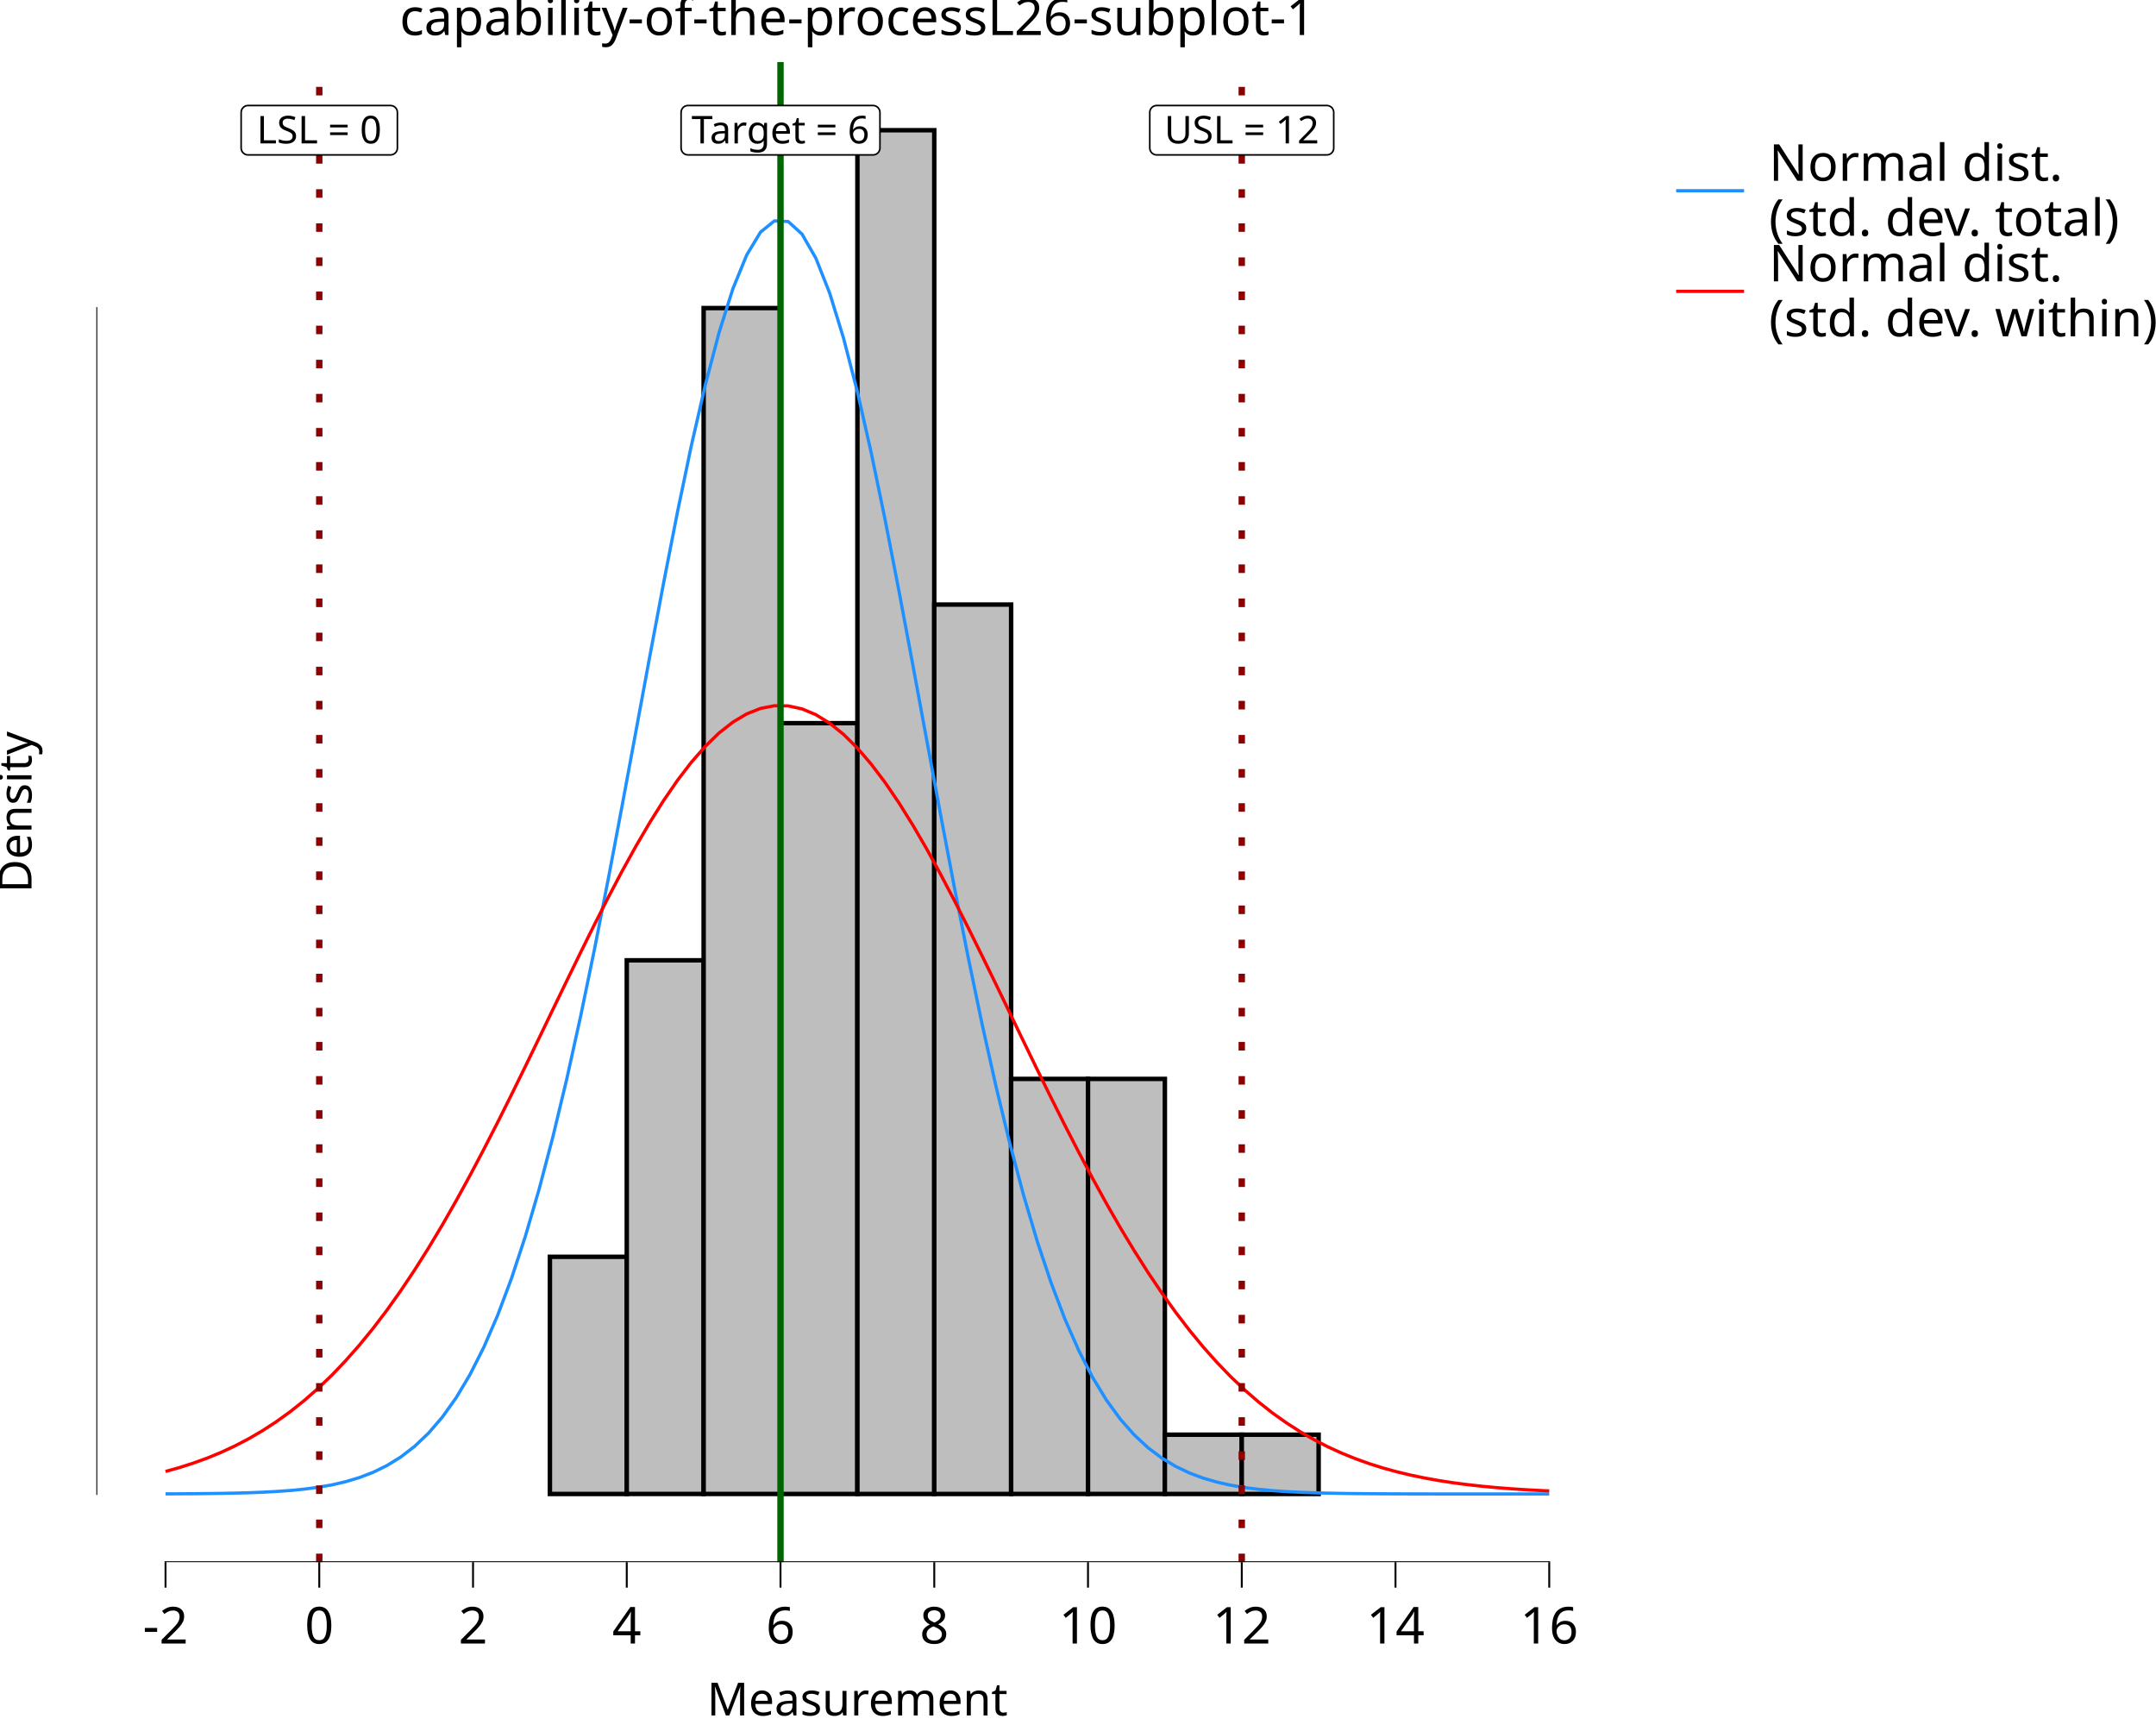
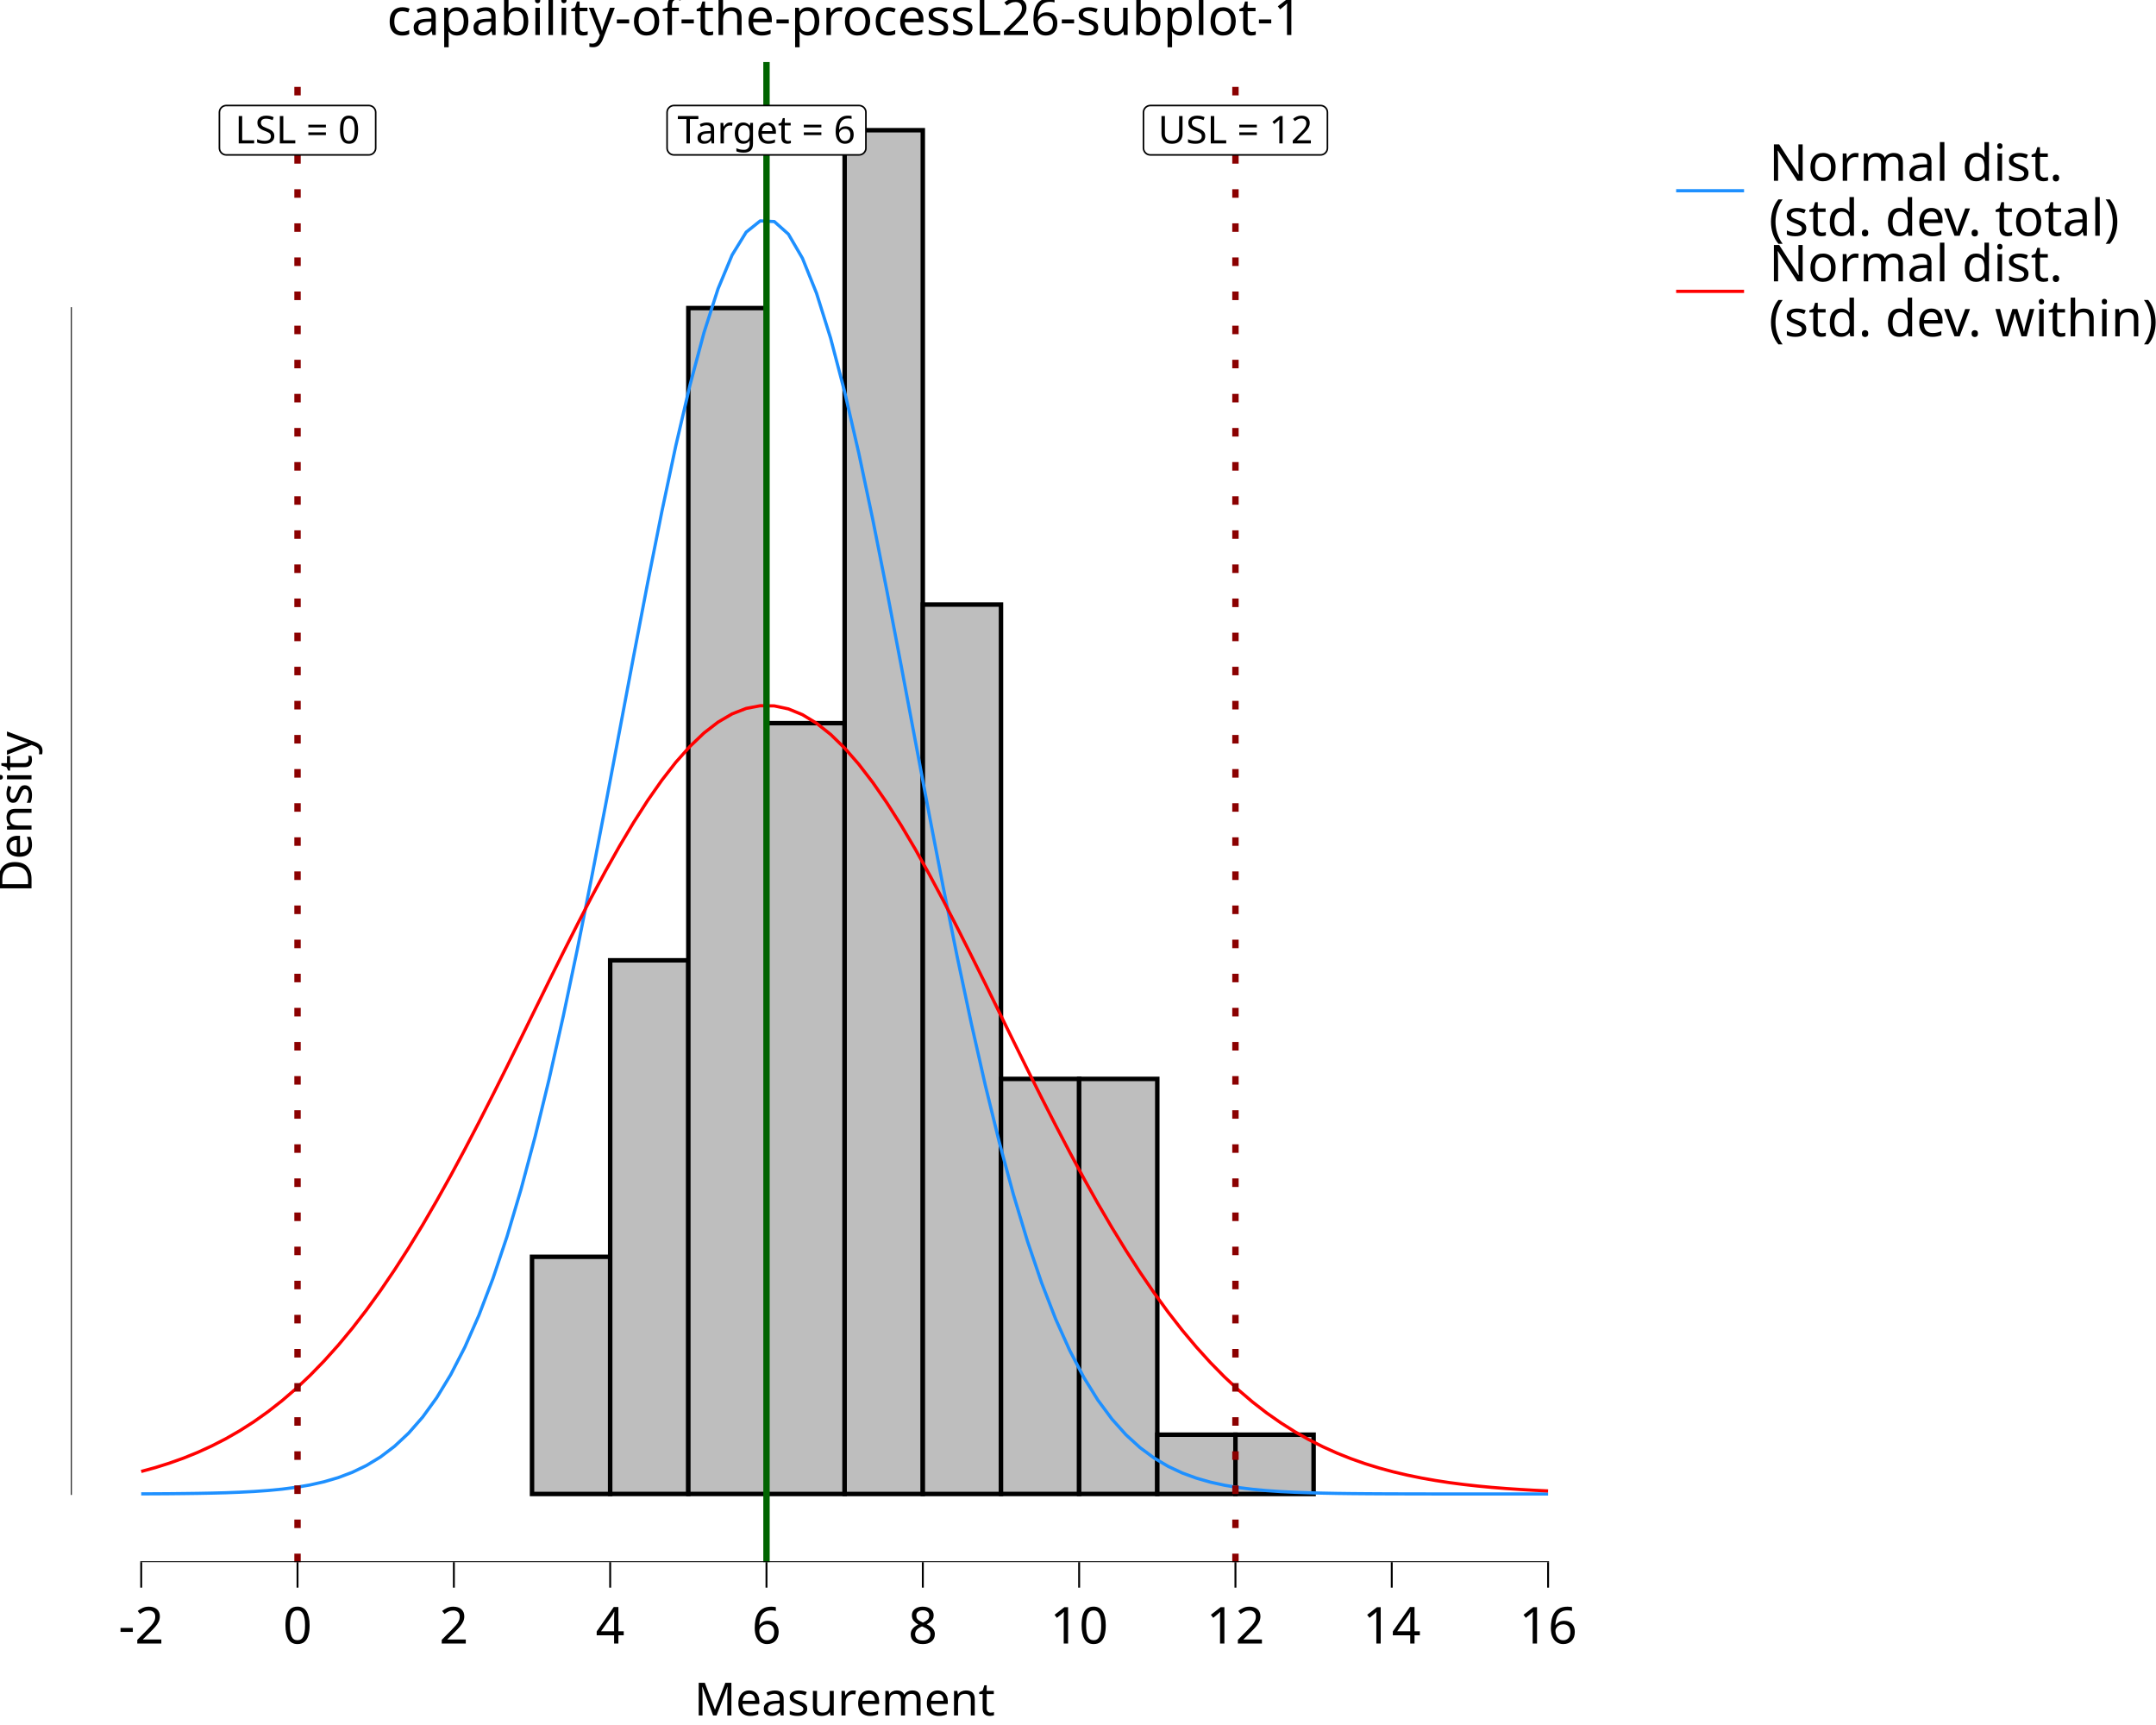
<svg xmlns="http://www.w3.org/2000/svg" class="svglite" data-engine-version="2.0" width="720.00pt" height="576.00pt" viewBox="0 0 720.00 576.00">
  <defs>
    <style type="text/css">
    .svglite line, .svglite polyline, .svglite polygon, .svglite path, .svglite rect, .svglite circle {
      fill: none;
      stroke: #000000;
      stroke-linecap: round;
      stroke-linejoin: round;
      stroke-miterlimit: 10.00;
    }
  </style>
  </defs>
  <rect width="100%" height="100%" style="stroke: none; fill: #FFFFFF;" />
  <defs>
    <clipPath id="cpMC4wMHw3MjAuMDB8MC4wMHw1NzYuMDA=">
      <rect x="0.00" y="0.00" width="720.00" height="576.00" />
    </clipPath>
  </defs>
  <g clip-path="url(#cpMC4wMHw3MjAuMDB8MC4wMHw1NzYuMDA=)">
    <rect x="0.00" y="0.00" width="720.00" height="576.00" style="stroke-width: 10.67; stroke: none;" />
  </g>
  <defs>
-     <clipPath id="cpMzIuMTd8NTQwLjQ4fDIwLjcxfDUyMS42Mw==">
-       <rect x="32.17" y="20.71" width="508.31" height="500.92" />
+     <clipPath id="cpMjMuNjd8NTQwLjQ4fDIwLjcxfDUyMS42Mw==">
+       <rect x="23.67" y="20.71" width="516.81" height="500.92" />
    </clipPath>
  </defs>
-   <g clip-path="url(#cpMzIuMTd8NTQwLjQ4fDIwLjcxfDUyMS42Mw==)">
-     <rect x="32.17" y="20.71" width="508.31" height="500.92" style="stroke-width: 10.67; stroke: none;" />
-     <rect x="55.28" y="498.86" width="25.67" height="0.00" style="stroke-width: 1.49; stroke-linecap: butt; stroke-linejoin: miter; fill: #BEBEBE;" />
-     <rect x="80.95" y="498.86" width="25.67" height="0.00" style="stroke-width: 1.49; stroke-linecap: butt; stroke-linejoin: miter; fill: #BEBEBE;" />
-     <rect x="106.62" y="498.86" width="25.67" height="0.00" style="stroke-width: 1.49; stroke-linecap: butt; stroke-linejoin: miter; fill: #BEBEBE;" />
-     <rect x="132.29" y="498.86" width="25.67" height="0.00" style="stroke-width: 1.49; stroke-linecap: butt; stroke-linejoin: miter; fill: #BEBEBE;" />
-     <rect x="157.97" y="498.86" width="25.67" height="0.00" style="stroke-width: 1.49; stroke-linecap: butt; stroke-linejoin: miter; fill: #BEBEBE;" />
-     <rect x="183.64" y="419.66" width="25.67" height="79.20" style="stroke-width: 1.49; stroke-linecap: butt; stroke-linejoin: miter; fill: #BEBEBE;" />
-     <rect x="209.31" y="320.66" width="25.67" height="178.19" style="stroke-width: 1.49; stroke-linecap: butt; stroke-linejoin: miter; fill: #BEBEBE;" />
-     <rect x="234.98" y="102.87" width="25.67" height="395.98" style="stroke-width: 1.49; stroke-linecap: butt; stroke-linejoin: miter; fill: #BEBEBE;" />
-     <rect x="260.65" y="241.47" width="25.67" height="257.39" style="stroke-width: 1.49; stroke-linecap: butt; stroke-linejoin: miter; fill: #BEBEBE;" />
-     <rect x="286.33" y="43.48" width="25.67" height="455.38" style="stroke-width: 1.49; stroke-linecap: butt; stroke-linejoin: miter; fill: #BEBEBE;" />
-     <rect x="312.00" y="201.87" width="25.67" height="296.99" style="stroke-width: 1.49; stroke-linecap: butt; stroke-linejoin: miter; fill: #BEBEBE;" />
-     <rect x="337.67" y="360.26" width="25.67" height="138.59" style="stroke-width: 1.49; stroke-linecap: butt; stroke-linejoin: miter; fill: #BEBEBE;" />
-     <rect x="363.34" y="360.26" width="25.67" height="138.59" style="stroke-width: 1.49; stroke-linecap: butt; stroke-linejoin: miter; fill: #BEBEBE;" />
-     <rect x="389.01" y="479.06" width="25.67" height="19.80" style="stroke-width: 1.49; stroke-linecap: butt; stroke-linejoin: miter; fill: #BEBEBE;" />
-     <rect x="414.69" y="479.06" width="25.67" height="19.80" style="stroke-width: 1.49; stroke-linecap: butt; stroke-linejoin: miter; fill: #BEBEBE;" />
-     <rect x="440.36" y="498.86" width="25.67" height="0.00" style="stroke-width: 1.49; stroke-linecap: butt; stroke-linejoin: miter; fill: #BEBEBE;" />
-     <rect x="466.03" y="498.86" width="25.67" height="0.00" style="stroke-width: 1.49; stroke-linecap: butt; stroke-linejoin: miter; fill: #BEBEBE;" />
-     <rect x="491.70" y="498.86" width="25.67" height="0.00" style="stroke-width: 1.49; stroke-linecap: butt; stroke-linejoin: miter; fill: #BEBEBE;" />
-     <polyline points="55.28,498.82 59.90,498.80 64.52,498.77 69.14,498.72 73.76,498.66 78.38,498.57 83.00,498.45 87.62,498.27 92.24,498.03 96.87,497.70 101.49,497.25 106.11,496.64 110.73,495.84 115.35,494.78 119.97,493.40 124.59,491.63 129.21,489.37 133.83,486.52 138.45,482.96 143.08,478.57 147.70,473.21 152.32,466.74 156.94,459.01 161.56,449.88 166.18,439.22 170.80,426.91 175.42,412.89 180.04,397.09 184.66,379.51 189.29,360.21 193.91,339.30 198.53,316.94 203.15,293.40 207.77,268.98 212.39,244.07 217.01,219.10 221.63,194.55 226.25,170.95 230.87,148.83 235.50,128.71 240.12,111.09 244.74,96.44 249.36,85.15 253.98,77.51 258.60,73.76 263.22,73.98 267.84,78.17 272.46,86.23 277.08,97.91 281.70,112.91 286.33,130.83 290.95,151.20 295.57,173.51 300.19,197.24 304.81,221.86 309.43,246.85 314.05,271.73 318.67,296.07 323.29,319.49 327.91,341.69 332.54,362.44 337.16,381.55 341.78,398.93 346.40,414.53 351.02,428.36 355.64,440.48 360.26,450.96 364.88,459.93 369.50,467.52 374.12,473.86 378.75,479.11 383.37,483.40 387.99,486.87 392.61,489.65 397.23,491.85 401.85,493.57 406.47,494.91 411.09,495.94 415.71,496.72 420.33,497.30 424.95,497.74 429.58,498.06 434.20,498.29 438.82,498.46 443.44,498.58 448.06,498.67 452.68,498.73 457.30,498.77 461.92,498.80 466.54,498.82 471.16,498.83 475.79,498.84 480.41,498.85 485.03,498.85 489.65,498.85 494.27,498.85 498.89,498.85 503.51,498.86 508.13,498.86 512.75,498.86 517.37,498.86 " style="stroke-width: 1.07; stroke: #1E90FF; stroke-linecap: butt;" />
-     <polyline points="55.28,491.34 59.90,490.05 64.52,488.57 69.14,486.90 73.76,485.00 78.38,482.85 83.00,480.45 87.62,477.75 92.24,474.75 96.87,471.42 101.49,467.74 106.11,463.70 110.73,459.27 115.35,454.44 119.97,449.21 124.59,443.56 129.21,437.49 133.83,430.99 138.45,424.08 143.08,416.76 147.70,409.05 152.32,400.96 156.94,392.53 161.56,383.79 166.18,374.78 170.80,365.54 175.42,356.13 180.04,346.61 184.66,337.03 189.29,327.47 193.91,318.00 198.53,308.69 203.15,299.62 207.77,290.86 212.39,282.51 217.01,274.62 221.63,267.28 226.25,260.56 230.87,254.53 235.50,249.25 240.12,244.76 244.74,241.13 249.36,238.38 253.98,236.55 258.60,235.66 263.22,235.71 267.84,236.71 272.46,238.64 277.08,241.49 281.70,245.22 286.33,249.79 290.95,255.17 295.57,261.28 300.19,268.07 304.81,275.47 309.43,283.41 314.05,291.82 318.67,300.61 323.29,309.71 327.91,319.05 332.54,328.53 337.16,338.10 341.78,347.67 346.40,357.19 351.02,366.58 355.64,375.79 360.26,384.78 364.88,393.48 369.50,401.88 374.12,409.92 378.75,417.59 383.37,424.87 387.99,431.74 392.61,438.18 397.23,444.21 401.85,449.81 406.47,455.00 411.09,459.78 415.71,464.16 420.33,468.17 424.95,471.81 429.58,475.10 434.20,478.07 438.82,480.73 443.44,483.11 448.06,485.22 452.68,487.09 457.30,488.75 461.92,490.20 466.54,491.47 471.16,492.57 475.79,493.53 480.41,494.36 485.03,495.08 489.65,495.69 494.27,496.21 498.89,496.66 503.51,497.03 508.13,497.35 512.75,497.62 517.37,497.84 " style="stroke-width: 1.07; stroke: #FF0000; stroke-linecap: butt;" />
-     <line x1="260.65" y1="521.63" x2="260.65" y2="20.71" style="stroke-width: 2.13; stroke: #006400; stroke-linecap: butt;" />
-     <line x1="106.62" y1="521.63" x2="106.62" y2="20.71" style="stroke-width: 2.13; stroke: #8B0000; stroke-dasharray: 2.85,8.54; stroke-linecap: butt;" />
-     <line x1="414.69" y1="521.63" x2="414.69" y2="20.71" style="stroke-width: 2.13; stroke: #8B0000; stroke-dasharray: 2.85,8.54; stroke-linecap: butt;" />
-     <polygon points="229.76,51.72 291.55,51.72 291.46,51.72 291.83,51.71 292.19,51.63 292.54,51.50 292.86,51.32 293.15,51.08 293.39,50.80 293.59,50.49 293.74,50.15 293.83,49.79 293.86,49.42 293.86,49.42 293.86,37.53 293.86,37.53 293.83,37.17 293.74,36.80 293.59,36.46 293.39,36.15 293.15,35.87 292.86,35.64 292.54,35.45 292.19,35.32 291.83,35.25 291.55,35.23 229.76,35.23 230.03,35.25 229.66,35.23 229.29,35.28 228.94,35.38 228.60,35.54 228.30,35.75 228.03,36.01 227.81,36.30 227.64,36.63 227.52,36.98 227.46,37.35 227.45,37.53 227.45,49.42 227.46,49.23 227.46,49.60 227.52,49.97 227.64,50.32 227.81,50.65 228.03,50.95 228.30,51.20 228.60,51.42 228.94,51.57 229.29,51.68 229.66,51.72 " style="stroke-width: 0.53; fill: #FFFFFF;" />
-     <text x="260.65" y="47.88" text-anchor="middle" style="font-size: 12.80px; font-family: sans;" textLength="58.72px" lengthAdjust="spacingAndGlyphs">Target = 6</text>
-     <polygon points="82.83,51.72 130.41,51.72 130.32,51.72 130.69,51.71 131.05,51.63 131.40,51.50 131.72,51.32 132.01,51.08 132.25,50.80 132.45,50.49 132.60,50.15 132.68,49.79 132.71,49.42 132.71,49.42 132.71,37.53 132.71,37.53 132.68,37.17 132.60,36.80 132.45,36.46 132.25,36.15 132.01,35.87 131.72,35.64 131.40,35.45 131.05,35.32 130.69,35.25 130.41,35.23 82.83,35.23 83.11,35.25 82.74,35.23 82.37,35.28 82.02,35.38 81.68,35.54 81.38,35.75 81.11,36.01 80.89,36.30 80.71,36.63 80.60,36.98 80.54,37.35 80.53,37.53 80.53,49.42 80.54,49.23 80.54,49.60 80.60,49.97 80.71,50.32 80.89,50.65 81.11,50.95 81.38,51.20 81.68,51.42 82.02,51.57 82.37,51.68 82.74,51.72 " style="stroke-width: 0.53; fill: #FFFFFF;" />
-     <text x="106.62" y="47.88" text-anchor="middle" style="font-size: 12.80px; font-family: sans;" textLength="44.50px" lengthAdjust="spacingAndGlyphs">LSL = 0</text>
-     <polygon points="386.27,51.72 443.10,51.72 443.01,51.72 443.38,51.71 443.74,51.63 444.09,51.50 444.41,51.32 444.70,51.08 444.94,50.80 445.14,50.49 445.28,50.15 445.37,49.79 445.40,49.42 445.40,49.42 445.40,37.53 445.40,37.53 445.37,37.17 445.28,36.80 445.14,36.46 444.94,36.15 444.70,35.87 444.41,35.64 444.09,35.45 443.74,35.32 443.38,35.25 443.10,35.23 386.27,35.23 386.55,35.25 386.18,35.23 385.81,35.28 385.46,35.38 385.12,35.54 384.82,35.75 384.55,36.01 384.33,36.30 384.15,36.63 384.04,36.98 383.98,37.35 383.97,37.53 383.97,49.42 383.98,49.23 383.98,49.60 384.04,49.97 384.15,50.32 384.33,50.65 384.55,50.95 384.82,51.20 385.12,51.42 385.46,51.57 385.81,51.68 386.18,51.72 " style="stroke-width: 0.53; fill: #FFFFFF;" />
-     <text x="414.69" y="47.88" text-anchor="middle" style="font-size: 12.80px; font-family: sans;" textLength="53.75px" lengthAdjust="spacingAndGlyphs">USL = 12</text>
-     <line x1="54.96" y1="521.63" x2="517.69" y2="521.63" style="stroke-width: 0.64; stroke-linecap: butt;" />
-     <line x1="32.17" y1="499.18" x2="32.17" y2="102.56" style="stroke-width: 0.64; stroke-linecap: butt;" />
-     <rect x="32.17" y="20.71" width="508.31" height="500.92" style="stroke-width: 0.00; stroke: none;" />
+   <g clip-path="url(#cpMjMuNjd8NTQwLjQ4fDIwLjcxfDUyMS42Mw==)">
+     <rect x="23.67" y="20.71" width="516.81" height="500.92" style="stroke-width: 10.67; stroke: none;" />
+     <rect x="47.16" y="498.86" width="26.10" height="0.00" style="stroke-width: 1.49; stroke-linecap: butt; stroke-linejoin: miter; fill: #BEBEBE;" />
+     <rect x="73.26" y="498.86" width="26.10" height="0.00" style="stroke-width: 1.49; stroke-linecap: butt; stroke-linejoin: miter; fill: #BEBEBE;" />
+     <rect x="99.36" y="498.86" width="26.10" height="0.00" style="stroke-width: 1.49; stroke-linecap: butt; stroke-linejoin: miter; fill: #BEBEBE;" />
+     <rect x="125.46" y="498.86" width="26.10" height="0.00" style="stroke-width: 1.49; stroke-linecap: butt; stroke-linejoin: miter; fill: #BEBEBE;" />
+     <rect x="151.57" y="498.86" width="26.10" height="0.00" style="stroke-width: 1.49; stroke-linecap: butt; stroke-linejoin: miter; fill: #BEBEBE;" />
+     <rect x="177.67" y="419.66" width="26.10" height="79.20" style="stroke-width: 1.49; stroke-linecap: butt; stroke-linejoin: miter; fill: #BEBEBE;" />
+     <rect x="203.77" y="320.66" width="26.10" height="178.19" style="stroke-width: 1.49; stroke-linecap: butt; stroke-linejoin: miter; fill: #BEBEBE;" />
+     <rect x="229.87" y="102.87" width="26.10" height="395.98" style="stroke-width: 1.49; stroke-linecap: butt; stroke-linejoin: miter; fill: #BEBEBE;" />
+     <rect x="255.97" y="241.47" width="26.10" height="257.39" style="stroke-width: 1.49; stroke-linecap: butt; stroke-linejoin: miter; fill: #BEBEBE;" />
+     <rect x="282.07" y="43.48" width="26.10" height="455.38" style="stroke-width: 1.49; stroke-linecap: butt; stroke-linejoin: miter; fill: #BEBEBE;" />
+     <rect x="308.18" y="201.87" width="26.10" height="296.99" style="stroke-width: 1.49; stroke-linecap: butt; stroke-linejoin: miter; fill: #BEBEBE;" />
+     <rect x="334.28" y="360.26" width="26.10" height="138.59" style="stroke-width: 1.49; stroke-linecap: butt; stroke-linejoin: miter; fill: #BEBEBE;" />
+     <rect x="360.38" y="360.26" width="26.10" height="138.59" style="stroke-width: 1.49; stroke-linecap: butt; stroke-linejoin: miter; fill: #BEBEBE;" />
+     <rect x="386.48" y="479.06" width="26.10" height="19.80" style="stroke-width: 1.49; stroke-linecap: butt; stroke-linejoin: miter; fill: #BEBEBE;" />
+     <rect x="412.58" y="479.06" width="26.10" height="19.80" style="stroke-width: 1.49; stroke-linecap: butt; stroke-linejoin: miter; fill: #BEBEBE;" />
+     <rect x="438.68" y="498.86" width="26.10" height="0.00" style="stroke-width: 1.49; stroke-linecap: butt; stroke-linejoin: miter; fill: #BEBEBE;" />
+     <rect x="464.78" y="498.86" width="26.10" height="0.00" style="stroke-width: 1.49; stroke-linecap: butt; stroke-linejoin: miter; fill: #BEBEBE;" />
+     <rect x="490.89" y="498.86" width="26.10" height="0.00" style="stroke-width: 1.49; stroke-linecap: butt; stroke-linejoin: miter; fill: #BEBEBE;" />
+     <polyline points="47.16,498.82 51.86,498.80 56.56,498.77 61.25,498.72 65.95,498.66 70.65,498.57 75.35,498.45 80.05,498.27 84.75,498.03 89.44,497.70 94.14,497.25 98.84,496.64 103.54,495.84 108.24,494.78 112.94,493.40 117.63,491.63 122.33,489.37 127.03,486.52 131.73,482.96 136.43,478.57 141.13,473.21 145.82,466.74 150.52,459.01 155.22,449.88 159.92,439.22 164.62,426.91 169.32,412.89 174.01,397.09 178.71,379.51 183.41,360.21 188.11,339.30 192.81,316.94 197.50,293.40 202.20,268.98 206.90,244.07 211.60,219.10 216.30,194.55 221.00,170.95 225.69,148.83 230.39,128.71 235.09,111.09 239.79,96.44 244.49,85.15 249.19,77.51 253.88,73.76 258.58,73.98 263.28,78.17 267.98,86.23 272.68,97.91 277.38,112.91 282.07,130.83 286.77,151.20 291.47,173.51 296.17,197.24 300.87,221.86 305.57,246.85 310.26,271.73 314.96,296.07 319.66,319.49 324.36,341.69 329.06,362.44 333.75,381.55 338.45,398.93 343.15,414.53 347.85,428.36 352.55,440.48 357.25,450.96 361.94,459.93 366.64,467.52 371.34,473.86 376.04,479.11 380.74,483.40 385.44,486.87 390.13,489.65 394.83,491.85 399.53,493.57 404.23,494.91 408.93,495.94 413.63,496.72 418.32,497.30 423.02,497.74 427.72,498.06 432.42,498.29 437.12,498.46 441.82,498.58 446.51,498.67 451.21,498.73 455.91,498.77 460.61,498.80 465.31,498.82 470.01,498.83 474.70,498.84 479.40,498.85 484.10,498.85 488.80,498.85 493.50,498.85 498.19,498.85 502.89,498.86 507.59,498.86 512.29,498.86 516.99,498.86 " style="stroke-width: 1.07; stroke: #1E90FF; stroke-linecap: butt;" />
+     <polyline points="47.16,491.34 51.86,490.05 56.56,488.57 61.25,486.90 65.95,485.00 70.65,482.85 75.35,480.45 80.05,477.75 84.75,474.75 89.44,471.42 94.14,467.74 98.84,463.70 103.54,459.27 108.24,454.44 112.94,449.21 117.63,443.56 122.33,437.49 127.03,430.99 131.73,424.08 136.43,416.76 141.13,409.05 145.82,400.96 150.52,392.53 155.22,383.79 159.92,374.78 164.62,365.54 169.32,356.13 174.01,346.61 178.71,337.03 183.41,327.47 188.11,318.00 192.81,308.69 197.50,299.62 202.20,290.86 206.90,282.51 211.60,274.62 216.30,267.28 221.00,260.56 225.69,254.53 230.39,249.25 235.09,244.76 239.79,241.13 244.49,238.38 249.19,236.55 253.88,235.66 258.58,235.71 263.28,236.71 267.98,238.64 272.68,241.49 277.38,245.22 282.07,249.79 286.77,255.17 291.47,261.28 296.17,268.07 300.87,275.47 305.57,283.41 310.26,291.82 314.96,300.61 319.66,309.71 324.36,319.05 329.06,328.53 333.75,338.10 338.45,347.67 343.15,357.19 347.85,366.58 352.55,375.79 357.25,384.78 361.94,393.48 366.64,401.88 371.34,409.92 376.04,417.59 380.74,424.87 385.44,431.74 390.13,438.18 394.83,444.21 399.53,449.81 404.23,455.00 408.93,459.78 413.63,464.16 418.32,468.17 423.02,471.81 427.72,475.10 432.42,478.07 437.12,480.73 441.82,483.11 446.51,485.22 451.21,487.09 455.91,488.75 460.61,490.20 465.31,491.47 470.01,492.57 474.70,493.53 479.40,494.36 484.10,495.08 488.80,495.69 493.50,496.21 498.19,496.66 502.89,497.03 507.59,497.35 512.29,497.62 516.99,497.84 " style="stroke-width: 1.07; stroke: #FF0000; stroke-linecap: butt;" />
+     <line x1="255.97" y1="521.63" x2="255.97" y2="20.71" style="stroke-width: 2.13; stroke: #006400; stroke-linecap: butt;" />
+     <line x1="99.36" y1="521.63" x2="99.36" y2="20.71" style="stroke-width: 2.13; stroke: #8B0000; stroke-dasharray: 2.85,8.54; stroke-linecap: butt;" />
+     <line x1="412.58" y1="521.63" x2="412.58" y2="20.71" style="stroke-width: 2.13; stroke: #8B0000; stroke-dasharray: 2.85,8.54; stroke-linecap: butt;" />
+     <polygon points="225.07,51.72 286.87,51.72 286.78,51.72 287.15,51.71 287.51,51.63 287.86,51.50 288.18,51.32 288.47,51.08 288.71,50.80 288.91,50.49 289.06,50.15 289.15,49.79 289.17,49.42 289.17,49.42 289.17,37.53 289.17,37.53 289.15,37.17 289.06,36.80 288.91,36.46 288.71,36.15 288.47,35.87 288.18,35.64 287.86,35.45 287.51,35.32 287.15,35.25 286.87,35.23 225.07,35.23 225.35,35.25 224.98,35.23 224.61,35.28 224.26,35.38 223.92,35.54 223.62,35.75 223.35,36.01 223.13,36.30 222.95,36.63 222.84,36.98 222.78,37.35 222.77,37.53 222.77,49.42 222.78,49.23 222.78,49.60 222.84,49.97 222.95,50.32 223.13,50.65 223.35,50.95 223.62,51.20 223.92,51.42 224.26,51.57 224.61,51.68 224.98,51.72 " style="stroke-width: 0.53; fill: #FFFFFF;" />
+     <text x="255.97" y="47.88" text-anchor="middle" style="font-size: 12.80px; font-family: sans;" textLength="58.72px" lengthAdjust="spacingAndGlyphs">Target = 6</text>
+     <polygon points="75.57,51.72 123.15,51.72 123.06,51.72 123.43,51.71 123.79,51.63 124.14,51.50 124.46,51.32 124.75,51.08 124.99,50.80 125.19,50.49 125.34,50.15 125.43,49.79 125.46,49.42 125.46,49.42 125.46,37.53 125.46,37.53 125.43,37.17 125.34,36.80 125.19,36.46 124.99,36.15 124.75,35.87 124.46,35.64 124.14,35.45 123.79,35.32 123.43,35.25 123.15,35.23 75.57,35.23 75.85,35.25 75.48,35.23 75.11,35.28 74.76,35.38 74.42,35.54 74.12,35.75 73.85,36.01 73.63,36.30 73.45,36.63 73.34,36.98 73.28,37.35 73.27,37.53 73.27,49.42 73.28,49.23 73.28,49.60 73.34,49.97 73.45,50.32 73.63,50.65 73.85,50.95 74.12,51.20 74.42,51.42 74.76,51.57 75.11,51.68 75.48,51.72 " style="stroke-width: 0.53; fill: #FFFFFF;" />
+     <text x="99.36" y="47.88" text-anchor="middle" style="font-size: 12.80px; font-family: sans;" textLength="44.50px" lengthAdjust="spacingAndGlyphs">LSL = 0</text>
+     <polygon points="384.17,51.72 440.99,51.72 440.90,51.72 441.27,51.71 441.64,51.63 441.98,51.50 442.30,51.32 442.59,51.08 442.84,50.80 443.04,50.49 443.18,50.15 443.27,49.79 443.30,49.42 443.30,49.42 443.30,37.53 443.30,37.53 443.27,37.17 443.18,36.80 443.04,36.46 442.84,36.15 442.59,35.87 442.30,35.64 441.98,35.45 441.64,35.32 441.27,35.25 440.99,35.23 384.17,35.23 384.45,35.25 384.08,35.23 383.71,35.28 383.35,35.38 383.02,35.54 382.71,35.75 382.44,36.01 382.22,36.30 382.05,36.63 381.93,36.98 381.87,37.35 381.86,37.53 381.86,49.42 381.87,49.23 381.87,49.60 381.93,49.97 382.05,50.32 382.22,50.65 382.44,50.95 382.71,51.20 383.02,51.42 383.35,51.57 383.71,51.68 384.08,51.72 " style="stroke-width: 0.53; fill: #FFFFFF;" />
+     <text x="412.58" y="47.88" text-anchor="middle" style="font-size: 12.80px; font-family: sans;" textLength="53.75px" lengthAdjust="spacingAndGlyphs">USL = 12</text>
+     <line x1="46.84" y1="521.63" x2="517.31" y2="521.63" style="stroke-width: 0.64; stroke-linecap: butt;" />
+     <line x1="23.67" y1="499.18" x2="23.67" y2="102.56" style="stroke-width: 0.64; stroke-linecap: butt;" />
+     <rect x="23.67" y="20.71" width="516.81" height="500.92" style="stroke-width: 0.00; stroke: none;" />
  </g>
  <g clip-path="url(#cpMC4wMHw3MjAuMDB8MC4wMHw1NzYuMDA=)">
-     <polyline points="32.17,521.63 32.17,20.71 " style="stroke-width: 0.00; stroke: none; stroke-linecap: butt;" />
-     <polyline points="32.17,521.63 540.48,521.63 " style="stroke-width: 0.00; stroke: none; stroke-linecap: butt;" />
-     <polyline points="55.28,530.13 55.28,521.63 " style="stroke-width: 0.64; stroke-linecap: butt;" />
-     <polyline points="106.62,530.13 106.62,521.63 " style="stroke-width: 0.64; stroke-linecap: butt;" />
-     <polyline points="157.97,530.13 157.97,521.63 " style="stroke-width: 0.64; stroke-linecap: butt;" />
-     <polyline points="209.31,530.13 209.31,521.63 " style="stroke-width: 0.64; stroke-linecap: butt;" />
-     <polyline points="260.65,530.13 260.65,521.63 " style="stroke-width: 0.64; stroke-linecap: butt;" />
-     <polyline points="312.00,530.13 312.00,521.63 " style="stroke-width: 0.64; stroke-linecap: butt;" />
-     <polyline points="363.34,530.13 363.34,521.63 " style="stroke-width: 0.64; stroke-linecap: butt;" />
-     <polyline points="414.69,530.13 414.69,521.63 " style="stroke-width: 0.64; stroke-linecap: butt;" />
-     <polyline points="466.03,530.13 466.03,521.63 " style="stroke-width: 0.64; stroke-linecap: butt;" />
-     <polyline points="517.37,530.13 517.37,521.63 " style="stroke-width: 0.64; stroke-linecap: butt;" />
-     <text x="55.28" y="548.80" text-anchor="middle" style="font-size: 17.00px; font-family: sans;" textLength="15.12px" lengthAdjust="spacingAndGlyphs">-2</text>
-     <text x="106.62" y="548.80" text-anchor="middle" style="font-size: 17.00px; font-family: sans;" textLength="9.46px" lengthAdjust="spacingAndGlyphs">0</text>
-     <text x="157.97" y="548.80" text-anchor="middle" style="font-size: 17.00px; font-family: sans;" textLength="9.46px" lengthAdjust="spacingAndGlyphs">2</text>
-     <text x="209.31" y="548.80" text-anchor="middle" style="font-size: 17.00px; font-family: sans;" textLength="9.46px" lengthAdjust="spacingAndGlyphs">4</text>
-     <text x="260.65" y="548.80" text-anchor="middle" style="font-size: 17.00px; font-family: sans;" textLength="9.46px" lengthAdjust="spacingAndGlyphs">6</text>
-     <text x="312.00" y="548.80" text-anchor="middle" style="font-size: 17.00px; font-family: sans;" textLength="9.46px" lengthAdjust="spacingAndGlyphs">8</text>
-     <text x="363.34" y="548.80" text-anchor="middle" style="font-size: 17.00px; font-family: sans;" textLength="18.91px" lengthAdjust="spacingAndGlyphs">10</text>
-     <text x="414.69" y="548.80" text-anchor="middle" style="font-size: 17.00px; font-family: sans;" textLength="18.91px" lengthAdjust="spacingAndGlyphs">12</text>
-     <text x="466.03" y="548.80" text-anchor="middle" style="font-size: 17.00px; font-family: sans;" textLength="18.91px" lengthAdjust="spacingAndGlyphs">14</text>
-     <text x="517.37" y="548.80" text-anchor="middle" style="font-size: 17.00px; font-family: sans;" textLength="18.91px" lengthAdjust="spacingAndGlyphs">16</text>
-     <text x="286.33" y="572.82" text-anchor="middle" style="font-size: 15.30px; font-family: sans;" textLength="93.56px" lengthAdjust="spacingAndGlyphs">Measurement</text>
+     <polyline points="23.67,521.63 23.67,20.71 " style="stroke-width: 0.00; stroke: none; stroke-linecap: butt;" />
+     <polyline points="23.67,521.63 540.48,521.63 " style="stroke-width: 0.00; stroke: none; stroke-linecap: butt;" />
+     <polyline points="47.16,530.13 47.16,521.63 " style="stroke-width: 0.64; stroke-linecap: butt;" />
+     <polyline points="99.36,530.13 99.36,521.63 " style="stroke-width: 0.64; stroke-linecap: butt;" />
+     <polyline points="151.57,530.13 151.57,521.63 " style="stroke-width: 0.64; stroke-linecap: butt;" />
+     <polyline points="203.77,530.13 203.77,521.63 " style="stroke-width: 0.64; stroke-linecap: butt;" />
+     <polyline points="255.97,530.13 255.97,521.63 " style="stroke-width: 0.64; stroke-linecap: butt;" />
+     <polyline points="308.18,530.13 308.18,521.63 " style="stroke-width: 0.64; stroke-linecap: butt;" />
+     <polyline points="360.38,530.13 360.38,521.63 " style="stroke-width: 0.64; stroke-linecap: butt;" />
+     <polyline points="412.58,530.13 412.58,521.63 " style="stroke-width: 0.64; stroke-linecap: butt;" />
+     <polyline points="464.78,530.13 464.78,521.63 " style="stroke-width: 0.64; stroke-linecap: butt;" />
+     <polyline points="516.99,530.13 516.99,521.63 " style="stroke-width: 0.64; stroke-linecap: butt;" />
+     <text x="47.16" y="548.80" text-anchor="middle" style="font-size: 17.00px; font-family: sans;" textLength="15.12px" lengthAdjust="spacingAndGlyphs">-2</text>
+     <text x="99.36" y="548.80" text-anchor="middle" style="font-size: 17.00px; font-family: sans;" textLength="9.46px" lengthAdjust="spacingAndGlyphs">0</text>
+     <text x="151.57" y="548.80" text-anchor="middle" style="font-size: 17.00px; font-family: sans;" textLength="9.46px" lengthAdjust="spacingAndGlyphs">2</text>
+     <text x="203.77" y="548.80" text-anchor="middle" style="font-size: 17.00px; font-family: sans;" textLength="9.46px" lengthAdjust="spacingAndGlyphs">4</text>
+     <text x="255.97" y="548.80" text-anchor="middle" style="font-size: 17.00px; font-family: sans;" textLength="9.46px" lengthAdjust="spacingAndGlyphs">6</text>
+     <text x="308.18" y="548.80" text-anchor="middle" style="font-size: 17.00px; font-family: sans;" textLength="9.46px" lengthAdjust="spacingAndGlyphs">8</text>
+     <text x="360.38" y="548.80" text-anchor="middle" style="font-size: 17.00px; font-family: sans;" textLength="18.91px" lengthAdjust="spacingAndGlyphs">10</text>
+     <text x="412.58" y="548.80" text-anchor="middle" style="font-size: 17.00px; font-family: sans;" textLength="18.91px" lengthAdjust="spacingAndGlyphs">12</text>
+     <text x="464.78" y="548.80" text-anchor="middle" style="font-size: 17.00px; font-family: sans;" textLength="18.91px" lengthAdjust="spacingAndGlyphs">14</text>
+     <text x="516.99" y="548.80" text-anchor="middle" style="font-size: 17.00px; font-family: sans;" textLength="18.91px" lengthAdjust="spacingAndGlyphs">16</text>
+     <text x="282.07" y="572.82" text-anchor="middle" style="font-size: 15.30px; font-family: sans;" textLength="93.56px" lengthAdjust="spacingAndGlyphs">Measurement</text>
    <text transform="translate(10.53,271.17) rotate(-90)" text-anchor="middle" style="font-size: 15.30px; font-family: sans;" textLength="51.03px" lengthAdjust="spacingAndGlyphs">Density</text>
    <rect x="551.44" y="20.71" width="168.56" height="98.84" style="stroke-width: 0.75; stroke: none;" />
    <rect x="551.44" y="20.71" width="168.56" height="98.84" style="stroke-width: 10.67; stroke: none;" />
    <rect x="556.92" y="46.90" width="28.35" height="33.59" style="stroke-width: 10.67; stroke: none;" />
    <line x1="559.75" y1="63.69" x2="582.43" y2="63.69" style="stroke-width: 1.07; stroke: #1E90FF; stroke-linecap: butt;" />
    <rect x="556.92" y="80.48" width="28.35" height="33.59" style="stroke-width: 10.67; stroke: none;" />
    <line x1="559.75" y1="97.28" x2="582.43" y2="97.28" style="stroke-width: 1.07; stroke: #FF0000; stroke-linecap: butt;" />
    <text x="590.74" y="60.36" style="font-size: 17.00px; font-family: sans;" textLength="90.70px" lengthAdjust="spacingAndGlyphs">Normal dist.</text>
    <text x="590.74" y="78.72" style="font-size: 17.00px; font-family: sans;" textLength="112.44px" lengthAdjust="spacingAndGlyphs">(std. dev. total)</text>
    <text x="590.74" y="93.95" style="font-size: 17.00px; font-family: sans;" textLength="90.70px" lengthAdjust="spacingAndGlyphs">Normal dist.</text>
    <text x="590.74" y="112.31" style="font-size: 17.00px; font-family: sans;" textLength="123.78px" lengthAdjust="spacingAndGlyphs">(std. dev. within)</text>
-     <text x="286.33" y="11.70" text-anchor="middle" style="font-size: 17.00px; font-family: sans;" textLength="289.19px" lengthAdjust="spacingAndGlyphs">capability-of-the-processL26-subplot-1</text>
+     <text x="282.07" y="11.70" text-anchor="middle" style="font-size: 17.00px; font-family: sans;" textLength="289.19px" lengthAdjust="spacingAndGlyphs">capability-of-the-processL26-subplot-1</text>
  </g>
</svg>
